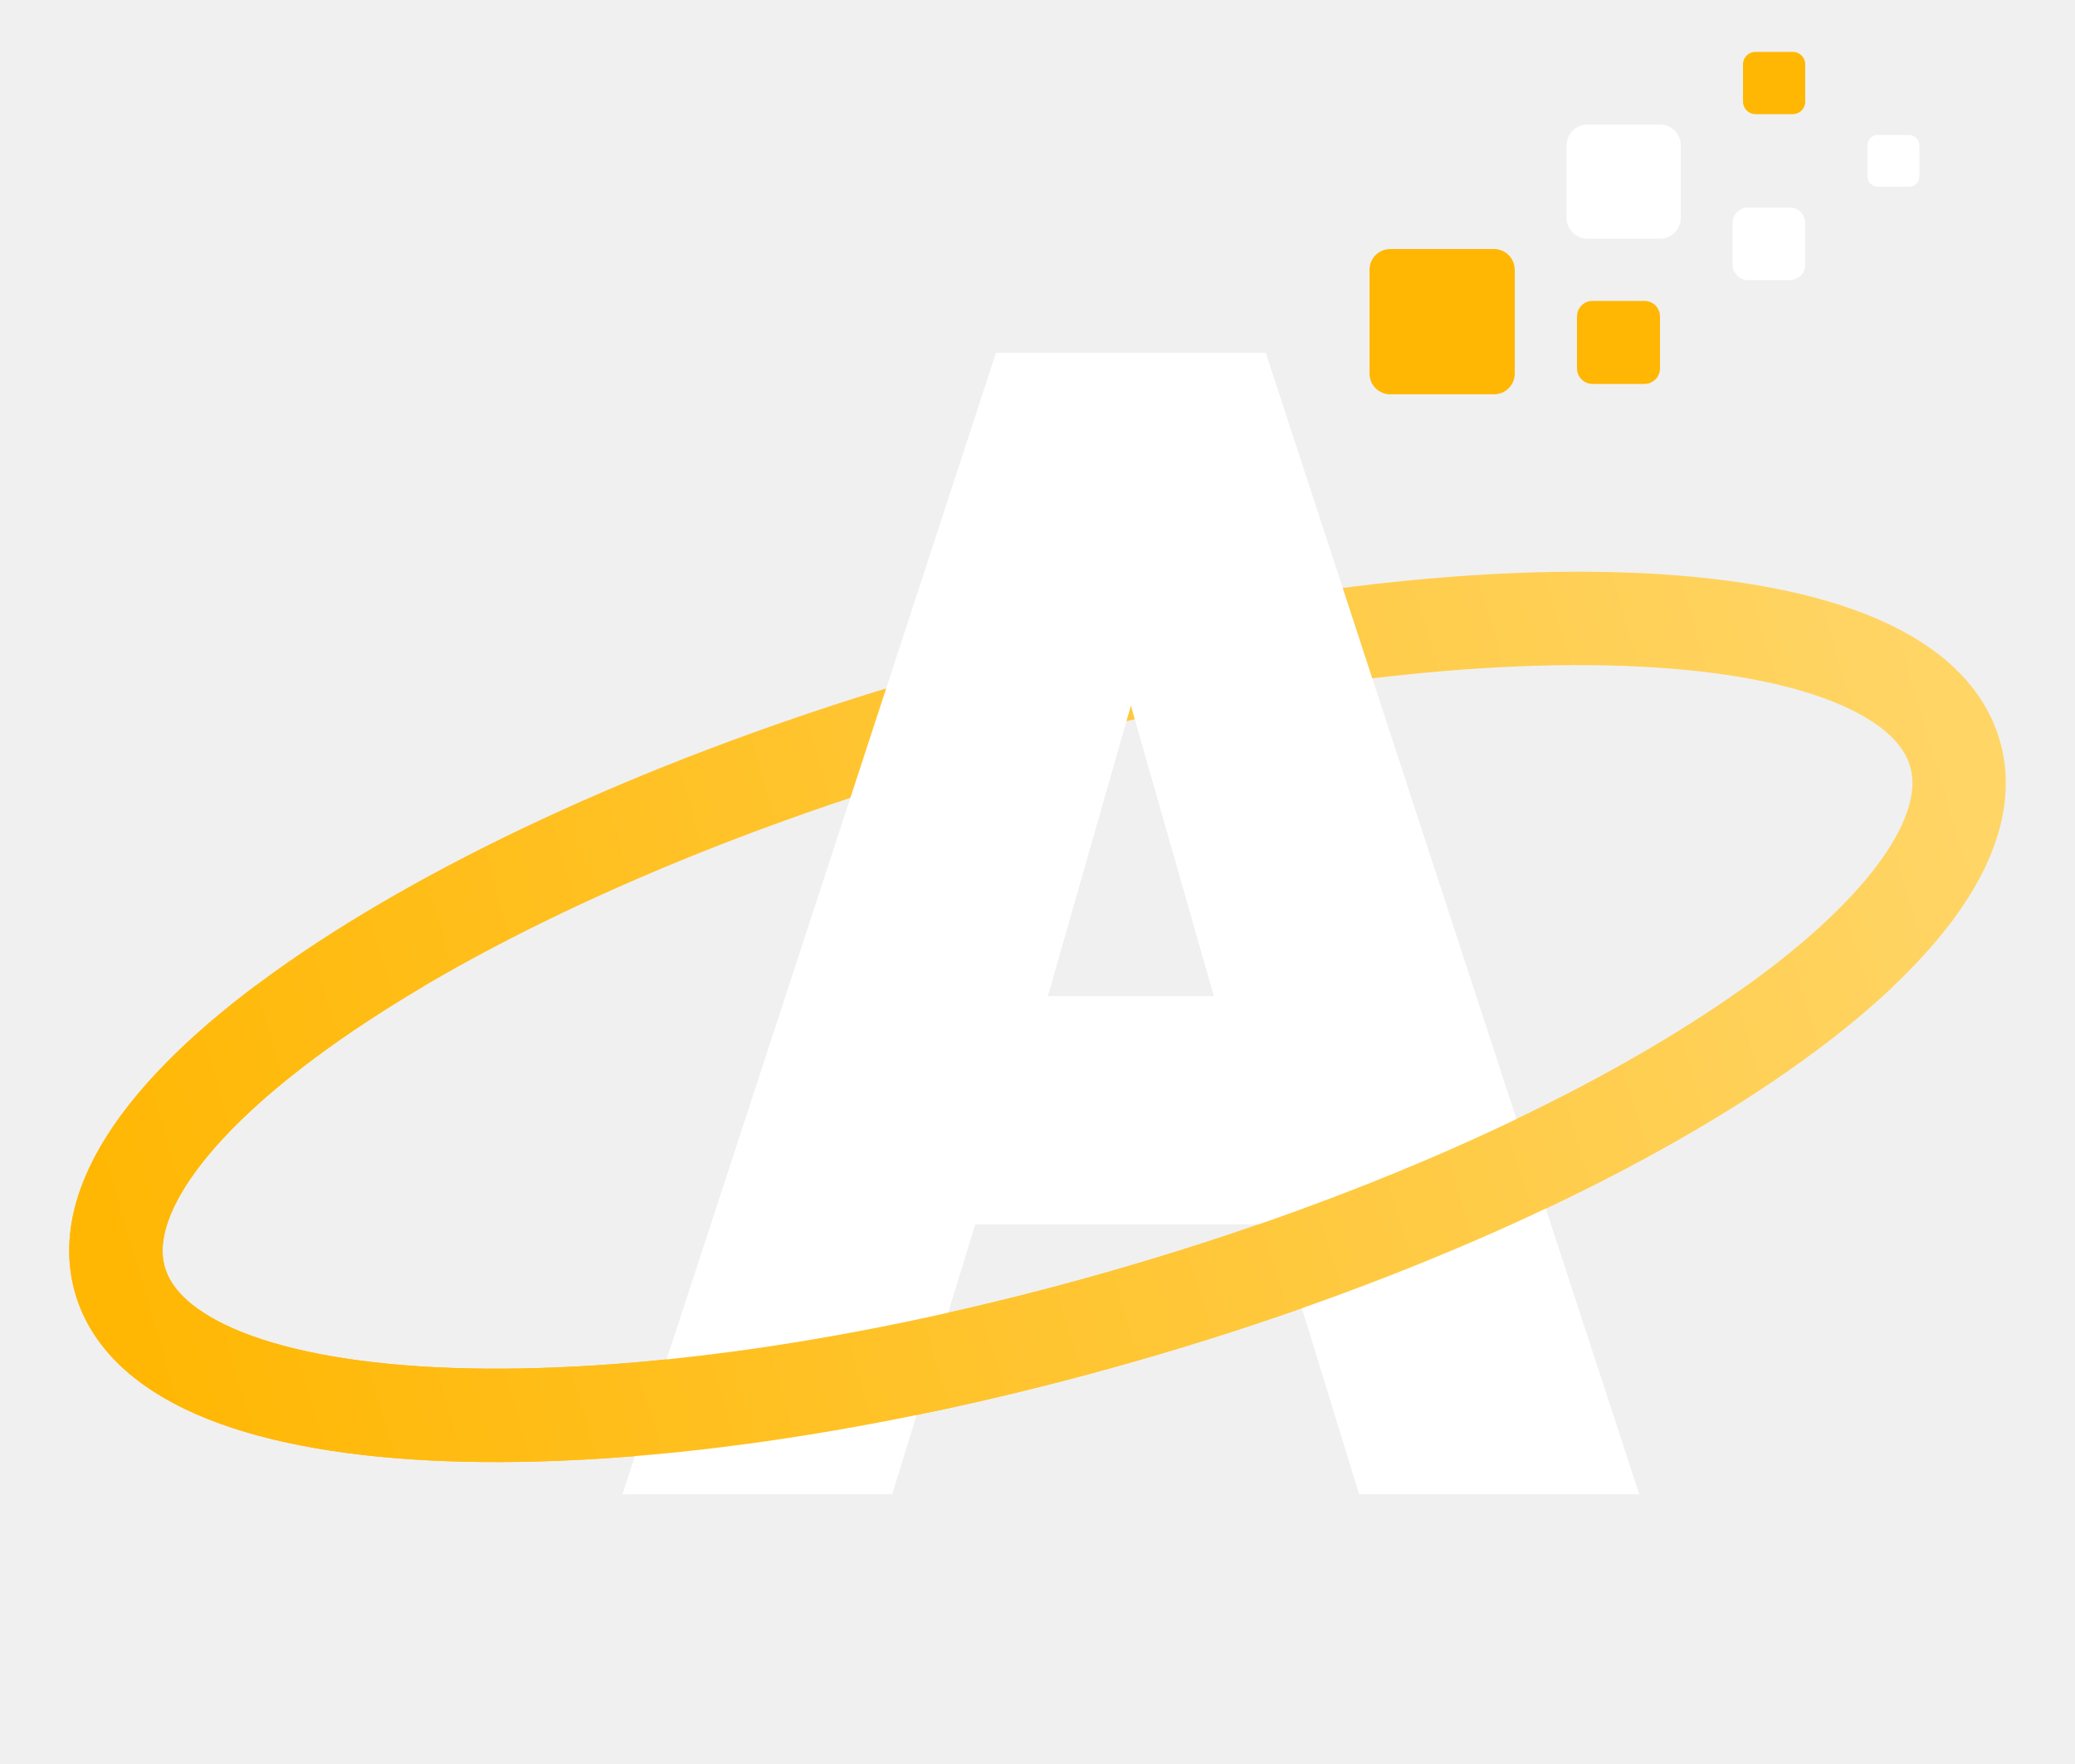
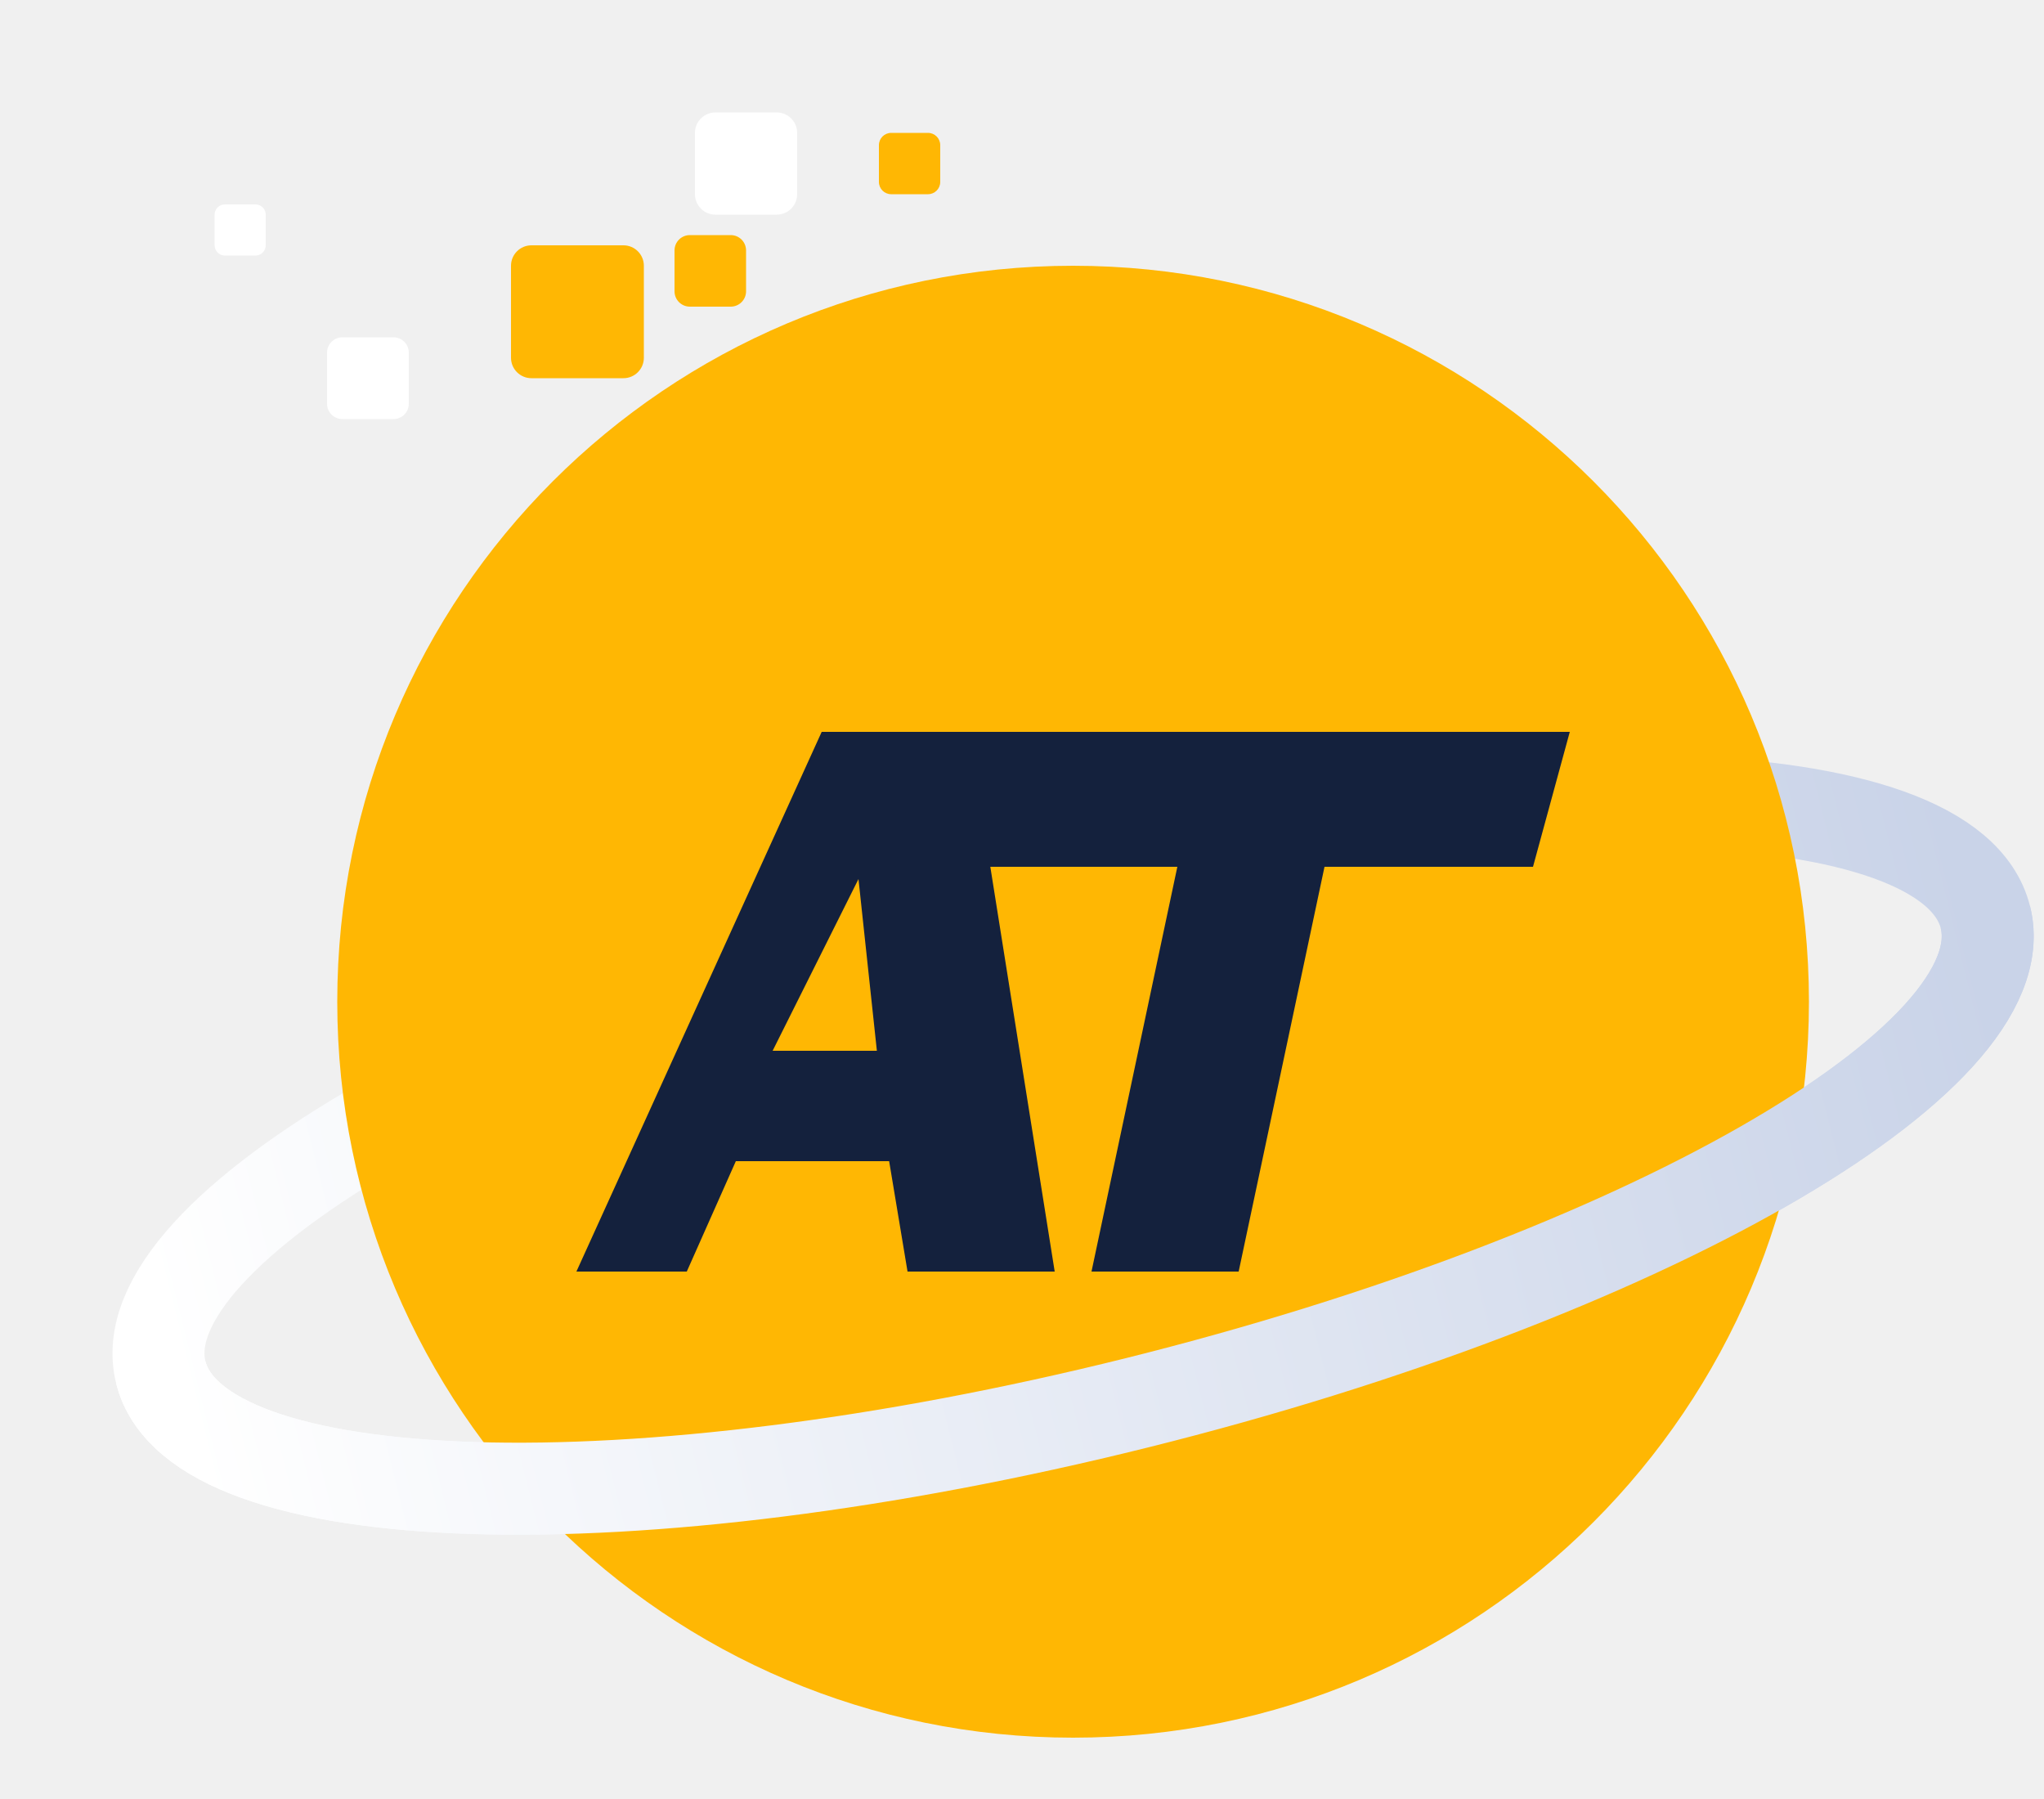
- <svg xmlns="http://www.w3.org/2000/svg" viewBox="0 0 200 170">
+ <svg xmlns="http://www.w3.org/2000/svg" viewBox="0 0 200 176">
  <defs>
-     <linearGradient id="r" x1="0" y1="0" x2="1" y2="0">
-       <stop offset="0" stop-color="#FFB703" />
-       <stop offset="1" stop-color="#FFD566" />
+     <linearGradient id="o" x1="0" y1="0" x2="1" y2="0">
+       <stop offset="0" stop-color="#FFFFFF" />
+       <stop offset="1" stop-color="#C9D3E8" />
    </linearGradient>
-     <clipPath id="fr">
-       <rect x="-20" y="95" width="240" height="120" />
+     <clipPath id="f">
+       <rect x="-20" y="112" width="240" height="100" />
    </clipPath>
  </defs>
-   <g transform="rotate(-16 100 98)">
-     <ellipse cx="100" cy="98" rx="92" ry="30" fill="none" stroke="url(#r)" stroke-width="9" />
+   <g transform="rotate(-14 105 112)">
+     <ellipse cx="105" cy="112" rx="92" ry="26" fill="none" stroke="url(#o)" stroke-width="9" />
  </g>
-   <path fill-rule="evenodd" fill="#FFFFFF" d="M60 144 L96 34 H122 L158 144 H131 L123 118 H94 L86 144 Z M101 96 H117 L109 68 Z" />
-   <g clip-path="url(#fr)">
-     <g transform="rotate(-16 100 98)">
-       <ellipse cx="100" cy="98" rx="92" ry="30" fill="none" stroke="url(#r)" stroke-width="9" />
+   <circle cx="105" cy="98" r="72" fill="#FFB703" />
+   <g transform="translate(25.2 47.6) scale(.6)" fill="#14213D">
+     <path fill-rule="evenodd" d="M52 128 L92 40 H116 L130 128 H106 L103 110 H78 L70 128 Z M84 92 H101 L98 64 Z" />
+     <path d="M108 40 H214 L208 62 H174 L160 128 H136 L150 62 H104 Z" />
+   </g>
+   <g transform="rotate(-14 105 112)">
+     <g clip-path="url(#f)">
+       <ellipse cx="105" cy="112" rx="92" ry="26" fill="none" stroke="url(#o)" stroke-width="9" />
    </g>
  </g>
-   <g>
-     <rect x="132" y="24" width="14" height="14" rx="2" fill="#FFB703" />
-     <rect x="151" y="12" width="11" height="11" rx="2" fill="#FFFFFF" />
-     <rect x="152" y="29" width="8" height="8" rx="1.5" fill="#FFB703" />
-     <rect x="167" y="20" width="7" height="7" rx="1.5" fill="#FFFFFF" />
-     <rect x="168" y="5" width="6" height="6" rx="1.2" fill="#FFB703" />
-     <rect x="180" y="13" width="5" height="5" rx="1" fill="#FFFFFF" />
-   </g>
+   <rect x="50" y="24" width="13" height="13" rx="2" fill="#FFB703" />
+   <rect x="68" y="11" width="10" height="10" rx="2" fill="#FFFFFF" />
+   <rect x="32" y="33" width="8" height="8" rx="1.5" fill="#FFFFFF" />
+   <rect x="66" y="23" width="7" height="7" rx="1.5" fill="#FFB703" />
+   <rect x="86" y="13" width="6" height="6" rx="1.2" fill="#FFB703" />
+   <rect x="21" y="20" width="5" height="5" rx="1" fill="#FFFFFF" />
</svg>
